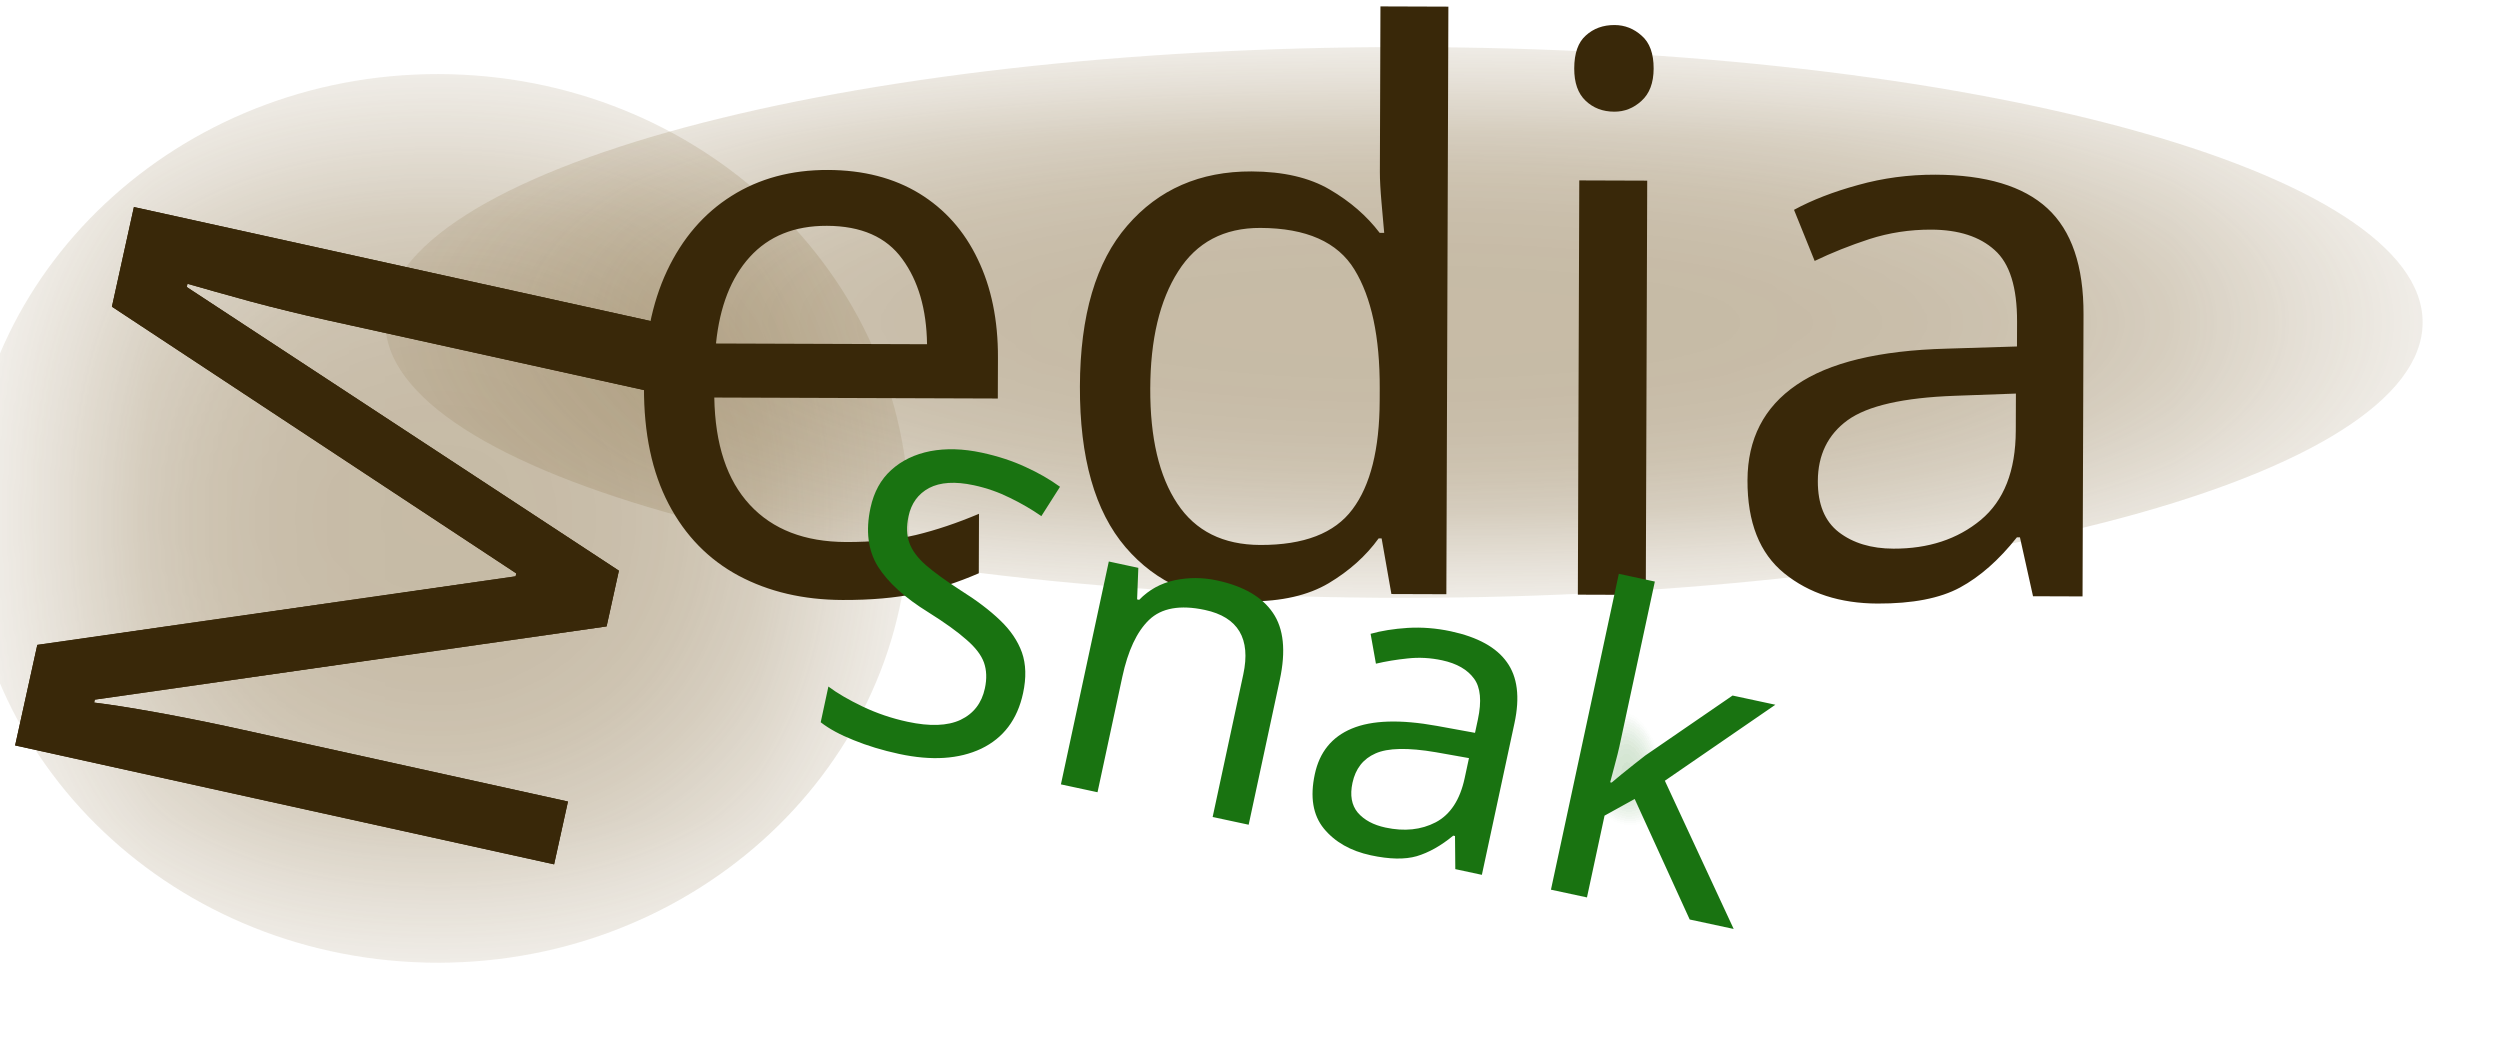
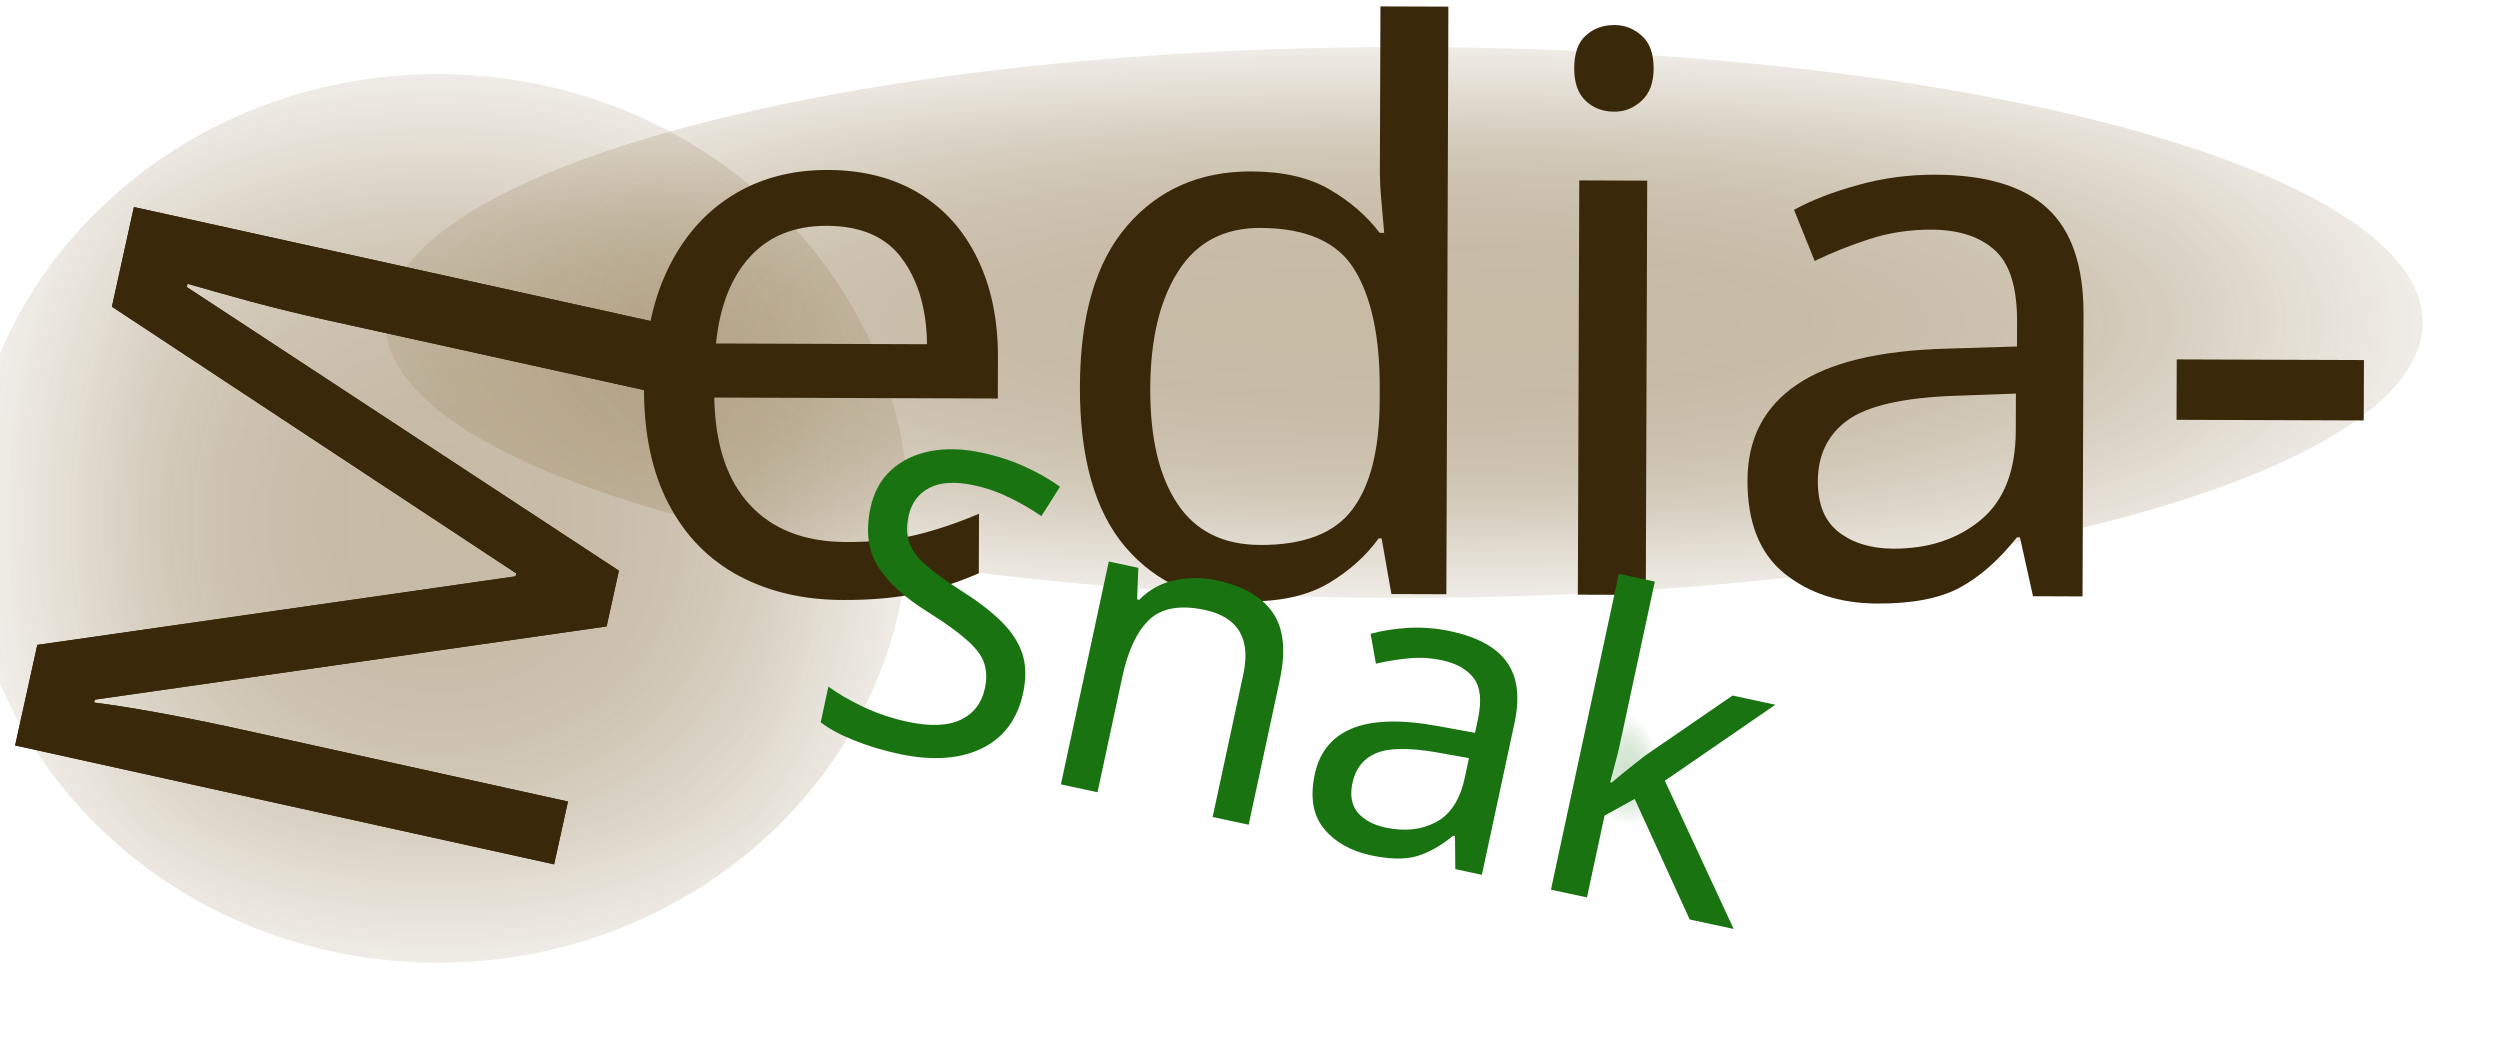
<svg xmlns="http://www.w3.org/2000/svg" version="1.1" id="svg2" height="53.846" width="129.371">
  <defs id="defs4">
    <filter id="filter3667" x="0" y="0" width="1" height="1" color-interpolation-filters="sRGB">
      <feMorphology id="feMorphology3669" radius="4" in="SourceGraphic" result="result0" />
      <feGaussianBlur id="feGaussianBlur3671" in="result0" stdDeviation="8" result="result91" />
      <feComposite id="feComposite3673" in2="result91" operator="in" in="SourceGraphic" />
    </filter>
    <filter id="filter3693" color-interpolation-filters="sRGB">
      <feGaussianBlur id="feGaussianBlur3695" stdDeviation="3" />
      <feColorMatrix id="feColorMatrix3697" result="fbSourceGraphic" values="1 0 0 0 0 0 1 0 0 0 0 0 1 0 0 0 0 0 6 -2.5 " />
    </filter>
    <filter id="filter3699" color-interpolation-filters="sRGB">
      <feGaussianBlur id="feGaussianBlur3701" stdDeviation="3" />
      <feColorMatrix id="feColorMatrix3703" result="fbSourceGraphic" values="1 0 0 0 0 0 1 0 0 0 0 0 1 0 0 0 0 0 6 -2.5 " />
    </filter>
    <filter id="filter3713" color-interpolation-filters="sRGB">
      <feGaussianBlur id="feGaussianBlur3715" result="result6" stdDeviation="3" in="SourceGraphic" />
      <feColorMatrix id="feColorMatrix3717" values="1 0 0 0 0 0 1 0 0 0 0 0 1 0 0 0 0 0 1 0 " result="result7" in="SourceGraphic" />
      <feComposite id="feComposite3719" in2="result7" operator="in" in="result6" />
    </filter>
    <filter id="filter3746" width="1.6" height="2" y="-0.5" x="-0.3" color-interpolation-filters="sRGB">
      <feTurbulence id="feTurbulence3748" baseFrequency="0.4" type="fractalNoise" seed="0" numOctaves="5" result="result1" />
      <feOffset id="feOffset3750" dx="-5" dy="-5" result="result2" />
      <feDisplacementMap id="feDisplacementMap3752" in2="result1" xChannelSelector="R" yChannelSelector="G" scale="30" in="SourceGraphic" />
    </filter>
    <filter id="filter3754" color-interpolation-filters="sRGB">
      <feGaussianBlur id="feGaussianBlur3756" stdDeviation="5" result="result1" />
      <feComposite id="feComposite3758" in2="result1" operator="arithmetic" k2="2" in="result1" k1="0" k3="0" k4="0" />
    </filter>
  </defs>
  <g id="layer5" transform="translate(6.293706,12.58741)">
    <rect style="opacity:0;fill:#674811;fill-opacity:0.494;fill-rule:nonzero;stroke:none" id="rect3732" width="55.944" height="43.357" x="-3.497" y="-6.993" />
    <rect y="-72.028" x="-177.622" height="43.357" width="41.259" id="rect2898" style="opacity:0;fill:#674811;fill-opacity:0.494;fill-rule:nonzero;stroke:none" />
+     <rect y="87.413" x="-100" height="43.357" width="55.944" id="rect2870" style="opacity:0;fill:#674811;fill-opacity:0.494;fill-rule:nonzero;stroke:none" />
  </g>
  <g id="layer3" style="display:inline" transform="translate(-2.797203,7.754995)">
    <path style="fill:#674811;fill-opacity:0.612;fill-rule:nonzero;stroke:none;display:inline;filter:url(#filter3667)" id="path3639" d="M 0.956,28.431 C -11.931,28.08 -22.093,17.349 -21.742,4.462 -21.391,-8.425 -10.659,-18.587 2.227,-18.236 15.114,-17.885 25.276,-7.153 24.925,5.733 24.575,18.579 13.909,28.725 1.062,28.434" transform="matrix(1.044938,0,0,0.9850208,23.7891,14.05032)" />
    <path transform="matrix(2.258255,0,0,0.6105396,71.85809,5.819427)" d="M 0.956,28.431 C -11.931,28.08 -22.093,17.349 -21.742,4.462 -21.391,-8.425 -10.659,-18.587 2.227,-18.236 15.114,-17.885 25.276,-7.153 24.925,5.733 24.575,18.579 13.909,28.725 1.062,28.434" id="path2854" style="fill:#674811;fill-opacity:0.612;fill-rule:nonzero;stroke:none;display:inline;filter:url(#filter3667)" />
    <path transform="translate(-151.3142,-50.71136)" d="M 0.956,28.431 C -11.931,28.08 -22.093,17.349 -21.742,4.462 -21.391,-8.425 -10.659,-18.587 2.227,-18.236 15.114,-17.885 25.276,-7.153 24.925,5.733 24.575,18.579 13.909,28.725 1.062,28.434" id="path2900" style="fill:#674811;fill-opacity:0.494;fill-rule:nonzero;stroke:none;display:inline;filter:url(#filter3667)" />
    <path style="fill:#674811;fill-opacity:0.494;fill-rule:nonzero;stroke:none;display:inline;filter:url(#filter3667)" id="path2902" d="M 0.956,28.431 C -11.931,28.08 -22.093,17.349 -21.742,4.462 -21.391,-8.425 -10.659,-18.587 2.227,-18.236 15.114,-17.885 25.276,-7.153 24.925,5.733 24.575,18.579 13.909,28.725 1.062,28.434" transform="matrix(2.258255,0,0,0.6105396,-102.2678,-59.21554)" />
+     <path transform="matrix(1.044938,0,0,0.9850208,-68.71439,112.4559)" d="m 0.956,28.431 a 23.342,23.342 0 1 1 0.106,0.003" id="path2872" style="fill:#674811;fill-opacity:0.612;fill-rule:nonzero;stroke:none;display:inline;filter:url(#filter3667)" />
+     <path style="fill:#674811;fill-opacity:0.612;fill-rule:nonzero;stroke:none;display:inline;filter:url(#filter3667)" id="path2874" d="m 0.956,28.431 a 23.342,23.342 0 1 1 0.106,0.003" transform="matrix(2.258255,0,0,0.6105396,-24.6454,100.225)" />
  </g>
  <g id="layer4" transform="translate(-1.398601,3.496502)">
    <text xml:space="preserve" style="font-size:40px;font-style:normal;font-weight:normal;fill:#392809;fill-opacity:1;stroke:none;display:inline;font-family:Arial Black;-inkscape-font-specification:Arial Black" x="33.959" y="22.73" id="text2846" transform="matrix(0.999994,0.00345227,-0.00345227,0.999994,-1.398602,4.258493)">
-       <tspan id="tspan2848" x="33.959" y="22.73">edia</tspan>
+       <tspan id="tspan2848" x="33.959" y="22.73">edia-</tspan>
    </text>
    <text transform="matrix(0.999994,0.00345227,-0.00345227,0.999994,0,0)" id="text2904" y="-37.44" x="-141.775" style="font-size:40px;font-style:normal;font-weight:normal;fill:#392809;fill-opacity:1;stroke:none;display:inline;font-family:Arial Black;-inkscape-font-specification:Arial Black" xml:space="preserve">
      <tspan y="-37.44" x="-141.775" id="tspan2906">edia</tspan>
+     </text>
+     <text transform="matrix(0.999994,0.00345227,-0.00345227,0.999994,0,0)" id="text2876" y="121.732" x="-63.602" style="font-size:40px;font-style:normal;font-weight:normal;fill:#392809;fill-opacity:1;stroke:none;display:inline;font-family:Arial Black;-inkscape-font-specification:Arial Black" xml:space="preserve">
+       <tspan y="121.732" x="-63.602" id="tspan2878">edia</tspan>
    </text>
  </g>
  <g id="layer2" style="display:inline" transform="translate(-2.797203,7.754995)">
    <text xml:space="preserve" style="font-size:40px;font-style:normal;font-weight:normal;fill:#392809;fill-opacity:1;stroke:none;display:inline;font-family:Arial Black;-inkscape-font-specification:Arial Black" x="-37.809" y="41.871" id="text2816" transform="matrix(0.2154384,-0.9765174,0.9765174,0.2154384,-2.101983,-5.183138)">
      <tspan id="tspan2818" x="-37.809" y="41.871">M</tspan>
    </text>
    <text transform="matrix(0.2154384,-0.9765174,0.9765174,0.2154384,-2.101983,-5.183138)" id="text3709" y="41.871" x="-37.809" style="font-size:40px;font-style:normal;font-weight:normal;fill:#392809;fill-opacity:1;stroke:none;font-family:Arial Black;-inkscape-font-specification:Arial Black" xml:space="preserve">
      <tspan y="41.871" x="-37.809" id="tspan3711">M</tspan>
    </text>
    <text transform="matrix(0.2154384,-0.9765174,0.9765174,0.2154384,0,0)" id="text2908" y="-145.346" x="-7.206" style="font-size:40px;font-style:normal;font-weight:normal;fill:#392809;fill-opacity:1;stroke:none;display:inline;font-family:Arial Black;-inkscape-font-specification:Arial Black" xml:space="preserve">
      <tspan y="-145.346" x="-7.206" id="tspan2910">M</tspan>
    </text>
    <text xml:space="preserve" style="font-size:40px;font-style:normal;font-weight:normal;fill:#392809;fill-opacity:1;stroke:none;font-family:Arial Black;-inkscape-font-specification:Arial Black" x="-7.206" y="-145.346" id="text2912" transform="matrix(0.2154384,-0.9765174,0.9765174,0.2154384,0,0)">
      <tspan id="tspan2914" x="-7.206" y="-145.346">M</tspan>
+     </text>
+     <text xml:space="preserve" style="font-size:40px;font-style:normal;font-weight:normal;fill:#392809;fill-opacity:1;stroke:none;font-family:Arial Black;-inkscape-font-specification:Arial Black" x="-149.224" y="-30.429" id="text2884" transform="matrix(0.2154384,-0.9765174,0.9765174,0.2154384,0,0)">
+       <tspan id="tspan2886" x="-149.224" y="-30.429">M</tspan>
    </text>
  </g>
  <g id="layer1" transform="translate(-4.899186,2.571857)" style="display:inline">
    <text xml:space="preserve" style="font-size:22px;font-style:normal;font-weight:normal;fill:#197311;fill-opacity:1;stroke:none;font-family:Arial Black;-inkscape-font-specification:Arial Black" x="-69.78" y="-118.322" id="text2916" transform="matrix(0.6326518,-0.7744364,0.7744364,0.6326518,0,0)">
      <tspan id="tspan2918" x="-69.78" y="-118.322">Sn</tspan>
    </text>
    <text transform="matrix(0.6326518,-0.7744364,0.7744364,0.6326518,-174.1259,-65.03496)" id="text2920" y="57.672" x="-9.985" style="font-size:22px;font-style:normal;font-weight:normal;opacity:0.625;fill:#197311;fill-opacity:1;stroke:none;filter:url(#filter3699);font-family:Arial Black;-inkscape-font-specification:Arial Black" xml:space="preserve">
      <tspan y="57.672" x="-9.985" id="tspan2922">Sn</tspan>
    </text>
  </g>
  <g id="layer6" transform="translate(-1.398601,3.496502)">
    <text transform="matrix(0.9776805,0.2100971,-0.2100971,0.9776805,64.53762,-20.12735)" id="text2850" y="57.672" x="-9.985" style="font-size:22px;font-style:normal;font-weight:normal;opacity:0.625;fill:#197311;fill-opacity:1;stroke:none;display:inline;filter:url(#filter3699);font-family:Arial Black;-inkscape-font-specification:Arial Black" xml:space="preserve">
      <tspan y="57.672" x="-9.985" id="tspan2854">Snak</tspan>
    </text>
    <text xml:space="preserve" style="font-size:22px;font-style:normal;font-weight:normal;fill:#197311;fill-opacity:1;stroke:none;display:inline;font-family:Arial Black;-inkscape-font-specification:Arial Black" x="48.884" y="24.435" id="text2858" transform="matrix(0.9776805,0.2100971,-0.2100971,0.9776805,0,0)">
      <tspan id="tspan2860" x="48.884" y="24.435">Snak</tspan>
    </text>
    <text xml:space="preserve" style="font-size:22px;font-style:normal;font-weight:normal;opacity:0.625;fill:#197311;fill-opacity:1;stroke:none;display:inline;filter:url(#filter3699);font-family:Arial Black;-inkscape-font-specification:Arial Black" x="-9.985" y="57.672" id="text2924" transform="matrix(0.9776805,0.2100971,-0.2100971,0.9776805,-92.10574,-76.7707)">
      <tspan id="tspan2926" x="-9.985" y="57.672">ack</tspan>
    </text>
    <text transform="matrix(0.9776805,0.2100971,-0.2100971,0.9776805,0,0)" id="text2928" y="1.966" x="-116.164" style="font-size:22px;font-style:normal;font-weight:normal;opacity:0.625;fill:#197311;fill-opacity:1;stroke:none;display:inline;font-family:Arial Black;-inkscape-font-specification:Arial Black" xml:space="preserve">
      <tspan y="1.966" x="-116.164" id="tspan2930">ack</tspan>
    </text>
+     <text xml:space="preserve" style="font-size:22px;font-style:normal;font-weight:normal;fill:#197311;fill-opacity:1;stroke:none;display:inline;font-family:Arial Black;-inkscape-font-specification:Arial Black" x="-33.194" y="136.501" id="text2898" transform="matrix(0.9776805,0.2100971,-0.2100971,0.9776805,0,0)">
+       <tspan id="tspan2900" x="-33.194" y="136.501"> Snak</tspan>
+     </text>
  </g>
  <g id="layer7" transform="translate(0,-1.1204006e-6)">
    <rect style="opacity:0;fill:#674811;fill-opacity:0.612;fill-rule:nonzero;stroke:none" id="rect3706" width="125.175" height="51.748" x="2.797" y="9.4367073e-07" />
+     <rect y="94.406" x="-93.706" height="51.748" width="125.175" id="rect2896" style="opacity:0;fill:#674811;fill-opacity:0.612;fill-rule:nonzero;stroke:none" />
  </g>
</svg>
